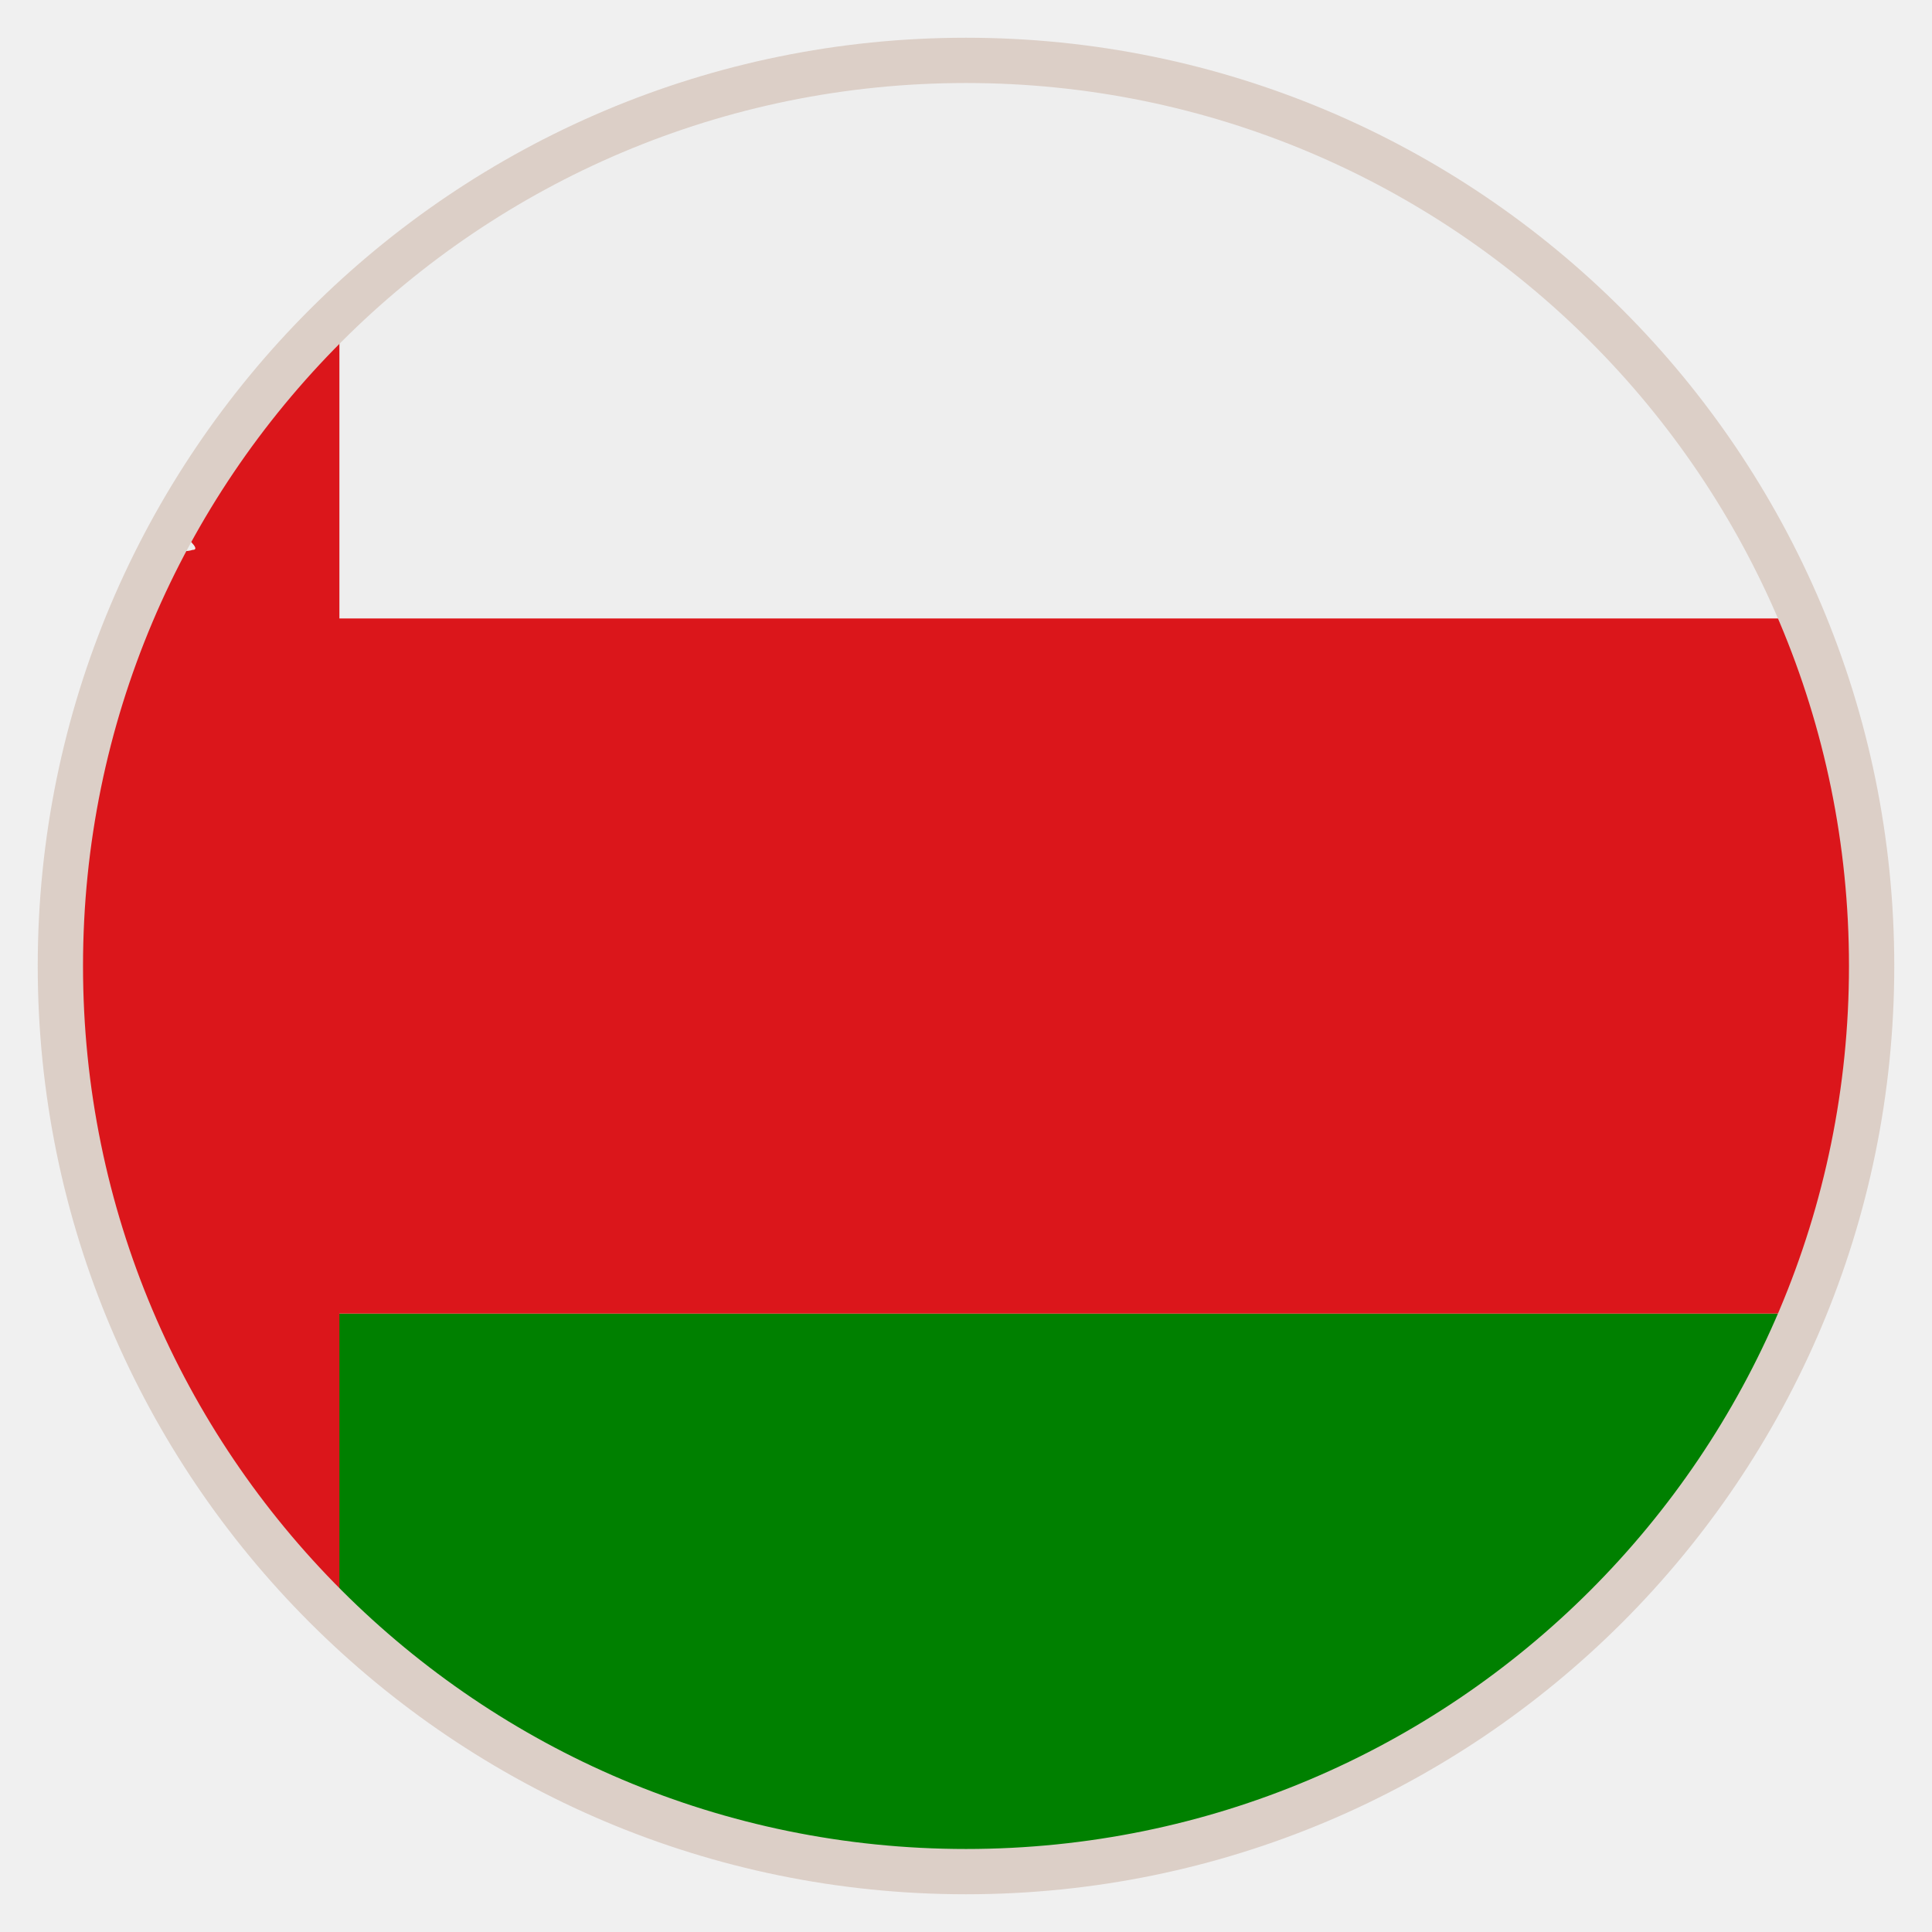
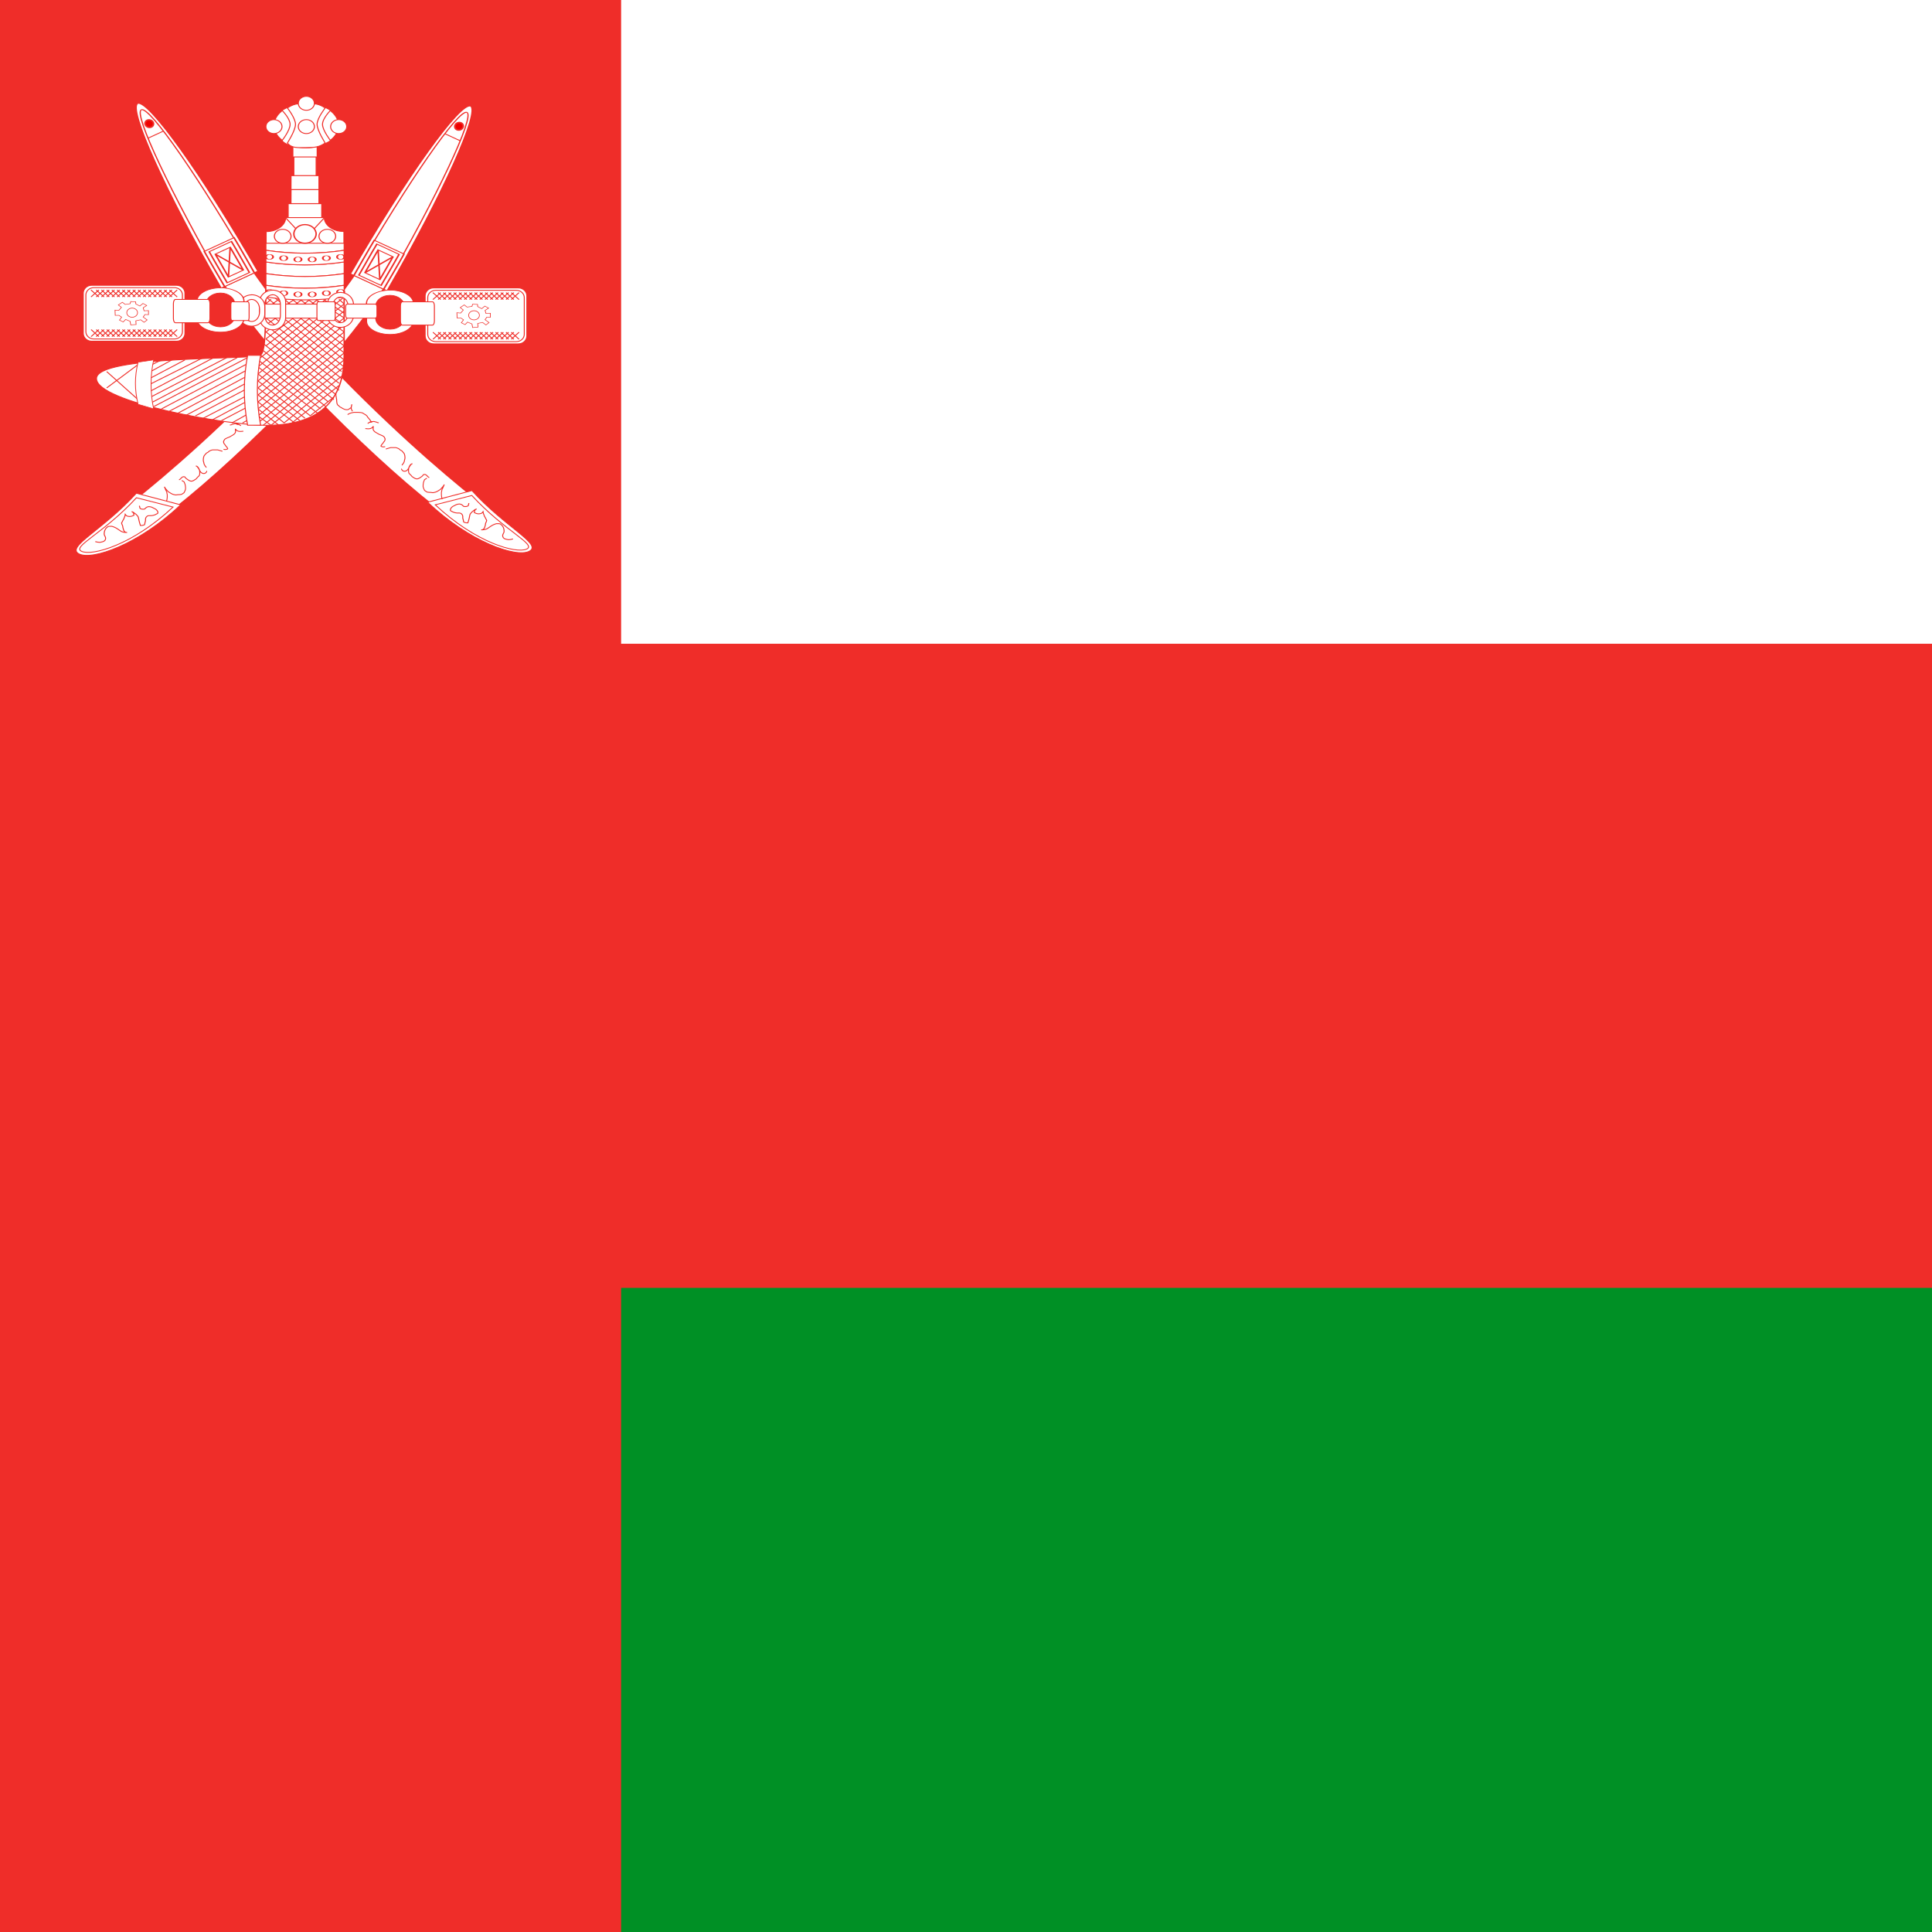
- <svg xmlns="http://www.w3.org/2000/svg" viewBox="0 0 64 64" width="64" height="64" role="img" aria-labelledby="title-om desc-om">
+ <svg xmlns="http://www.w3.org/2000/svg" id="flag-icons-om" viewBox="0 0 512 512">
  <defs>
-     <clipPath id="clip-om">
-       <circle cx="32" cy="32" r="30" />
+     <clipPath id="om-a">
+       <path fill-opacity=".7" d="M0 0h512v512H0z" />
    </clipPath>
  </defs>
-   <g clip-path="url(#clip-om)">
-     <rect width="64" height="64" fill="#FFFFFF" />
-     <g transform="matrix(0.1621622 0 0 -0.1621622 -9.513514 63.13514)">
-       <path d="M114 7V121H512V64Q512 40 495.5 23.5Q479 7 455 7Z" fill="#008000" />
-       <path d="M455 377Q479 377 495.5 360.5Q512 344 512 320V263H114V377Z" fill="#EEEEEE" />
-       <path d="M512 263V121H128V7H57Q33 7 16.5 23.5Q0 40 0 64V320Q0 344 16.5 360.5Q33 377 57 377H128V263Z" fill="#DB161B" />
-       <path d="M52 328Q57 317 55 316Q54 315 53.0 316.0Q52 317 50.5 319.0Q49 321 47 325Q37 344 39 345Q40 346 44.0 340.0Q48 334 52 328ZM78 333Q82 339 85.0 343.0Q88 347 89 346Q91 345 83 330Q80 324 77.0 320.0Q74 316 73 317Q70 318 78 333ZM70 320H58L62 340Q59 341 59 343Q59 348 63.5 348.0Q68 348 68 343Q68 341 66 340Z" fill="#EEEEEE" />
-       <path d="M95 281Q100 277 98 277Q95 276 89 279Q78 286 66 300Q64 297 61 297H57Q53 292 45.0 285.0Q37 278 33 278H28L30 280Q40 286 50 297Q44 297 39 299Q24 304 38 306L57 307V312H53V313H44V310H30V318H44V315H53H58V319H70V315H83V317H98V310H83V312H70Q70 309 69 305Q78 295 95 281Z" fill="#EEEEEE" />
+   <g clip-path="url(#om-a)">
+     <path fill="#ef2d29" fill-rule="evenodd" d="M-23.3-21.6h554.7v553H-23.3z" />
+     <path fill="#009025" fill-rule="evenodd" d="M164.6 341.3H541V549H164.6z" />
+     <path fill="#fff" fill-rule="evenodd" d="M164.6-19.4H541v190H164.6z" />
+     <g stroke="#ef2d28">
+       <g fill="#fff" fill-rule="evenodd" transform="matrix(.19516 0 0 .17447 109.2 -5.3)">
+         <rect width="138.2" height="85" x="17.7" y="467.7" stroke-width="1.4" rx="11.5" ry="12.1" />
+         <rect width="131.1" height="78" x="21.3" y="471.3" stroke-width="1pt" rx="10.9" ry="11.1" />
+         <path stroke-width="1pt" d="m65 396 9.7.5.4 5.8 8 5.3 6.2-6.7 7.5 5.3-7 5.8 1.7 8 8.8-.5V430l-7-.4-3.6 6.6 8 7.5-6.2 6.2-6.7-6.6-9.7 2.6.5 9.7-10.6 1-1.4-9.4-8.8-4.8-4.9 6.6-7.5-4.9 4.4-7.5-5.3-4.8H34l-.4-13.7 7.5.9 5.3-8-6.2-6.2 8-7 5.7 5.7 9.7-1.8z" transform="matrix(.68108 0 0 .5852 38 260.7)" />
+         <ellipse cx="68.9" cy="426.8" stroke-width="1pt" rx="11.1" ry="9.9" transform="matrix(.65819 0 0 .70224 38.8 209.6)" />
+         <path stroke-width="1pt" d="m39 474.8-10.7 10.6m17.8-10.6-10.7 10.6m17.7-10.6-10.6 10.6m17.7-10.6-10.6 10.6m17.7-10.6-10.6 10.6m17.7-10.6-10.6 10.6m17.7-10.6-10.6 10.6m17.7-10.6L78 485.4m17.7-10.6L85 485.4m17.8-10.6L92 485.4m17.7-10.6-10.6 10.6m17.7-10.6-10.6 10.6m-17.7-10.6L78 485.4m46-10.6-10.6 10.6m17.7-10.6-10.6 10.6m17.7-10.6-10.6 10.6m17.7-10.6-10.6 10.6m0-10.6 10.6 10.6m-17.7-10.6 10.6 10.6m-17.7-10.6 10.6 10.6m-17.7-10.6 10.6 10.6m-17.7-10.6 10.6 10.6m-17.7-10.6 10.6 10.6m-17.7-10.6 10.7 10.6M85 474.8l10.6 10.6m-17.8-10.6 10.7 10.6m-17.7-10.6 10.6 10.6m-17.7-10.6 10.6 10.6m-17.7-10.6 10.6 10.6M85 474.8l10.6 10.6m-46-10.6 10.5 10.6m-17.7-10.6 10.7 10.6m-17.8-10.6L46 485.4m-17.8-10.6L39 485.4m0 49.6-10.6 10.7M46 535l-10.7 10.7M53.2 535l-10.7 10.7M60.2 535l-10.6 10.7M67.3 535l-10.6 10.7M74.4 535l-10.6 10.7M81.5 535 71 545.7M88.6 535 78 545.7M95.7 535 85 545.7m17.7-10.7L92 545.7m18-10.7-10.7 10.7M117 535l-10.6 10.7M88.6 535 78 545.7m46-10.7-10.6 10.7m17.7-10.7-10.6 10.7m17.7-10.7-10.6 10.7m17.7-10.7-10.6 10.7m0-10.7 10.6 10.7M127.6 535l10.6 10.7M120.5 535l10.6 10.7M113.4 535l10.6 10.7M106.3 535l10.6 10.7M99.2 535l10.7 10.7M92 535l10.7 10.7M85 535l10.6 10.7M78 535l10.6 10.7M70.9 535l10.6 10.7M63.8 535l10.6 10.7M56.7 535l10.6 10.7M85.1 535l10.6 10.7m-46-10.7 10.5 10.7M42.5 535l10.7 10.7M35.4 535l10.7 10.7M28.4 535 39 545.7" />
+       </g>
+       <g fill="#fff" fill-rule="evenodd" transform="matrix(.19516 0 0 .17447 18.6 -6)">
+         <rect width="138.2" height="85" x="17.7" y="467.7" stroke-width="1.4" rx="11.5" ry="12.1" />
+         <rect width="131.1" height="78" x="21.3" y="471.3" stroke-width="1pt" rx="10.9" ry="11.1" />
+         <path stroke-width="1pt" d="m65 396 9.7.5.4 5.8 8 5.3 6.2-6.7 7.5 5.3-7 5.8 1.7 8 8.8-.5V430l-7-.4-3.6 6.6 8 7.5-6.2 6.2-6.7-6.6-9.7 2.6.5 9.7-10.6 1-1.4-9.4-8.8-4.8-4.9 6.6-7.5-4.9 4.4-7.5-5.3-4.8H34l-.4-13.7 7.5.9 5.3-8-6.2-6.2 8-7 5.7 5.7 9.7-1.8z" transform="matrix(.68108 0 0 .5852 38 260.7)" />
+         <ellipse cx="68.9" cy="426.8" stroke-width="1pt" rx="11.1" ry="9.9" transform="matrix(.65819 0 0 .70224 38.8 209.6)" />
+         <path stroke-width="1pt" d="m39 474.8-10.7 10.6m17.8-10.6-10.7 10.6m17.7-10.6-10.6 10.6m17.7-10.6-10.6 10.6m17.7-10.6-10.6 10.6m17.7-10.6-10.6 10.6m17.7-10.6-10.6 10.6m17.7-10.6L78 485.4m17.7-10.6L85 485.4m17.8-10.6L92 485.4m17.7-10.6-10.6 10.6m17.7-10.6-10.6 10.6m-17.7-10.6L78 485.4m46-10.6-10.6 10.6m17.7-10.6-10.6 10.6m17.7-10.6-10.6 10.6m17.7-10.6-10.6 10.6m0-10.6 10.6 10.6m-17.7-10.6 10.6 10.6m-17.7-10.6 10.6 10.6m-17.7-10.6 10.6 10.6m-17.7-10.6 10.6 10.6m-17.7-10.6 10.6 10.6m-17.7-10.6 10.7 10.6M85 474.8l10.6 10.6m-17.8-10.6 10.7 10.6m-17.7-10.6 10.6 10.6m-17.7-10.6 10.6 10.6m-17.7-10.6 10.6 10.6M85 474.8l10.6 10.6m-46-10.6 10.5 10.6m-17.7-10.6 10.7 10.6m-17.8-10.6L46 485.4m-17.8-10.6L39 485.4m0 49.6-10.6 10.7M46 535l-10.7 10.7M53.2 535l-10.7 10.7M60.2 535l-10.6 10.7M67.3 535l-10.6 10.7M74.4 535l-10.6 10.7M81.5 535 71 545.7M88.6 535 78 545.7M95.7 535 85 545.7m17.7-10.7L92 545.7m18-10.7-10.7 10.7M117 535l-10.6 10.7M88.6 535 78 545.7m46-10.7-10.6 10.7m17.7-10.7-10.6 10.7m17.7-10.7-10.6 10.7m17.7-10.7-10.6 10.7m0-10.7 10.6 10.7M127.6 535l10.6 10.7M120.5 535l10.6 10.7M113.4 535l10.6 10.7M106.3 535l10.6 10.7M99.2 535l10.7 10.7M92 535l10.7 10.7M85 535l10.6 10.7M78 535l10.6 10.7M70.9 535l10.6 10.7M63.8 535l10.6 10.7M56.7 535l10.6 10.7M85.1 535l10.6 10.7m-46-10.7 10.5 10.7M42.5 535l10.7 10.7M35.4 535l10.7 10.7M28.4 535 39 545.7" />
+       </g>
+       <path fill="#fff" fill-rule="evenodd" stroke-width="1pt" d="M538.6 531.5c1.7 166.6 24.8 202 3.5 202s-31.9-92.1-31.9-205.5 14.2-205.5 35.5-205.5-9 31.9-7.1 209z" transform="matrix(-.31598 -.12472 -.1982 .19883 340 68.2)" />
+       <path fill="#fff" fill-rule="evenodd" stroke-width="1.3" d="m545.7 779.5-60.3 17.7c56.7 60.3 120.5 85 138.2 74.4s-31.9-35.4-78-92z" transform="matrix(-.19516 0 0 .17447 142.6 -5.3)" />
+       <path fill="#fff" fill-rule="evenodd" stroke-width="1.3" d="m547.3 786.9-51 14.7c56.7 60.3 112.8 77.4 127.3 70 14.6-7.3-30.3-28-76.3-84.7z" transform="matrix(-.1901 0 0 .16776 140.2 -.1)" />
+       <path fill="none" stroke-width="1.8" d="M353.1 634.2c.2 1.3.8 7.1 1.3 9.4 0 3.2.3 5.6.6 8.1.8 2.2.7 4.2 3.1 5a10 10 0 0 0 5 4.4 28 28 0 0 0 6.3 3.8 12 12 0 0 0 7.5.6l5.6-4.4c.4-2 .8-4.9 1.3-6.9a33 33 0 0 0-1.3 8.2c.2 3 1.3 4.4 2.5 6.8" transform="matrix(-.13744 0 0 .12206 120.8 27.9)" />
+       <path fill="none" stroke-width="1.8" d="m389.4 681.7.6-.6c-1.5 1.5-.9.8 2.5-1.3q3.5-1.6 8.1-2.4h8.8c3.4 0 5.7.5 8.1 1.2 1.8 1.8 4.4 2.8 6.3 4.4a11 11 0 0 1 3.7 5c1.7 1.7 2.8 4.3 4.4 5.6.7 2.9 2.1 2.8 3.1 5-3 .2-5.3.6-6.9 2.5-2.6 1.3 2.2-1.3 3.2-2.5 2-.6 2.5-1.2 5.6-1.2 2.8-1 4.6.7 7.5 1.2 1.7 1 2.2 1.3 4.4 1.3" transform="matrix(-.13744 0 0 .12206 122.6 27.2)" />
+       <path fill="none" stroke-width="1.8" d="M438.1 724.9c1.3 0 7.1 1.1 9.4 0 2.6-.7 4-2 5.6-4.4.8-1.7 0 3 0 5 .3 3.7 1.4 3.7 3.2 6.2 1.8 1.2 3.7 2.8 5.6 3.8a18 18 0 0 0 5.6 3.1q3.2 1.3 5.6 3.1c2.1 1.5 2 3.3 3.2 5.7-.3 3-.8 4.8-2.5 6.2-.8 2.1-2.4 4.2-3.8 5.6-1.5 3-3.3 4.3.6 5 2.2 1 3.4.2 5.7 0" transform="matrix(-.13744 0 0 .12206 124.7 25.8)" />
+       <path fill="none" stroke-width="1.8" d="M480.6 771.7c1.6-.4 7-2.2 9.4-3.1h8.8c3.3.3 4 1.3 6.8 2.5 1.9 1.9 3.1 3.2 5.7 4.4 1.3 1.7 4 4.7 5 6.9a26 26 0 0 1 1.2 8c0 3.7-1 4.4-1.2 7.6a19 19 0 0 1-3.8 7.5q-.3 1-1.2 1.2" transform="matrix(-.13744 0 0 .12206 125 25.4)" />
+       <path fill="none" stroke-width="2.4" d="M538.1 818c.4 0 1.2 2 2.5 3.7 2.9 3 3.2 3.2 7.5 3.2 4-.2 3.5-1.6 6.3-2.5 1.3-2 2.9-3.6 4.4-6.3 1-1.6 1.9-4.1 3-5.6 1.2-1.9 2.6-3.3 3.8-5 1.2-.5 1.6-1 3.2-1.3-3.6.6-4 1.9-6.3 3.8l-3.1 5.6c-.4 2.7-1.2 4.8-1.3 8.1 0 3.5 0 5.9 1.3 8.8 1.5 1.5 2.5 3.1 4.4 4.4a37 37 0 0 1 4.3 5l5.7 3.7c1.8 1.1 3.9 2.2 6.8 2.5 3.7-.3 4.8-1.3 7.5-2.5 2.4-1.7 4.2-2.8 6.3-4.4a21 21 0 0 0 4.4-5c3.3-.8 5.5-.5 7.5 1.3a17 17 0 0 1 4.3 4.4c1 .5 2.8 2 3.8 2.5" transform="matrix(-.09758 0 0 .09635 107.4 46)" />
+       <path fill="none" stroke-width="1.9" d="M503.8 836.1c-.8.3-3.8 2.4-5 3.1-.8 2.7-2.1 4.1-2.5 7q-.9 4-.7 8.7c.7 3.2 2 5.5 3.2 8 2 1.4 3 2.4 5.6 3.8q3.6.7 8.1.7c2 .6 5.6.9 7.5 0 2.8-.4 4.9-1.5 6.9-2.5 2.3-1.3 3.7-2.6 6.2-3.8q2.1-2.6 5-5.6c1.6-2.1 2.7-3.3 3.8-5.6q-1.7 3.8-3.1 7.5c-1.5 2.6-2.3 3.6-2.5 6.8-1 2.6-.7 5.8-.7 8.8.3 2 .4 5.8 1.3 7.5v1.9" transform="matrix(-.12132 0 0 .12024 109.3 26.8)" />
+       <path fill="none" stroke-width="1.3" d="M541.3 799.2v.7q.2-2.6-.7 2.5c-1.1 1.4-4 1.8-6.2 1.2-2-1.7-2-3-5.6-3.7-3.6.2-5 1.2-7 2.5a10 10 0 0 0-5 4.3c-.7 2.1-1.1 3.6 1.3 4.4a15 15 0 0 0 7 2.5c2.8 0 4.9-.3 6.2 1.3 2 2 1.8 3.2 1.8 6.8.7 1.1.8 4.4 1.3 5.7a11 11 0 0 0 5.6 1.2c.7-2 1.4-5.4 1.9-7.5.5-2.2.6-5.4 1.9-6.9a17 17 0 0 1 4.3-4.4 8 8 0 0 1 3.8-2.4c-2.5 1.2-2.8 2.6-3.1 5.6 2.1 1 2.7 1.8 6.2 1.9 3.5-.3 4.3-1.2 5.6-3.2.3 3.2 1.3 4.2 2 7 1.2 1.8 1.7 3.7 3 6.2-.5 3-1.7 3.1-1.8 6.8-.8 2.5-.8 4.8-2.5 6.3-.8 1-1.4 1.1-3.2 1.2 3.6 0 5.8-.4 8.2-1.8l5-3.8a24 24 0 0 1 7.5-3.8c2.9 0 5-.3 6.2 1.3q2.6 2 3.8 6.3c.5 3.2.8 5.4-.7 7.5-1 2.4-1.3 3.3 0 6.2 1.5 2 3.6 2.3 7 3.1q3.6-.2 6.2-1.2" transform="matrix(-.19516 0 0 .17447 142.6 -5.3)" />
+       <g fill-rule="evenodd" stroke-width="1pt" transform="matrix(-.19516 0 0 .17447 142.6 -5.3)">
+         <path fill="#fff" d="M531.5 359.6c0-165.2 8-299.4 17.7-299.4 9.8 0 17.7 134.2 17.7 299.4z" transform="matrix(1.4216 -.73423 .46161 .89375 -716.8 541)" />
+         <path fill="#fff" d="M531.5 359.6c0-165.2 8-299.4 17.7-299.4 9.8 0 17.7 134.2 17.7 299.4" transform="matrix(1.1373 -.58739 .44532 .86221 -554.8 471.8)" />
+         <path fill="#fff" d="M563.4 301.2c.2 18.9 0 40.2 0 60.2H535c0-20-.2-41.3 0-60.2z" transform="matrix(1.4216 -.73423 .45889 .88849 -716.7 541.4)" />
+         <path fill="#fff" d="M559.8 304.7c.2 19 0 33.1 0 53.2h-21.2c0-20-.2-34.3 0-53.2z" transform="matrix(1.4216 -.73423 .45889 .88849 -716.7 541.4)" />
+         <path fill="#fff" d="M542.1 311.8h14.2v39h-14.2zm0 0 14.2 39m-14.2 0 14.2-39m-14.2-198.4h14.2" transform="matrix(1.4216 -.73423 .45889 .88849 -716.7 541.4)" />
+         <circle cx="545.7" cy="92.1" r="3.5" fill="#ef0000" transform="matrix(1.6046 .45375 -.36215 1.5787 -734.9 -170.8)" />
+       </g>
+       <path fill="#fff" fill-rule="evenodd" stroke-width="1pt" d="M538.6 531.5c1.7 166.6 24.8 202 3.5 202s-31.9-92.1-31.9-205.5 14.2-205.5 35.5-205.5-9 31.9-7.1 209z" transform="matrix(.31598 -.12472 .1982 .19883 -178.7 67.6)" />
+       <path fill="#fff" fill-rule="evenodd" stroke-width="1.3" d="m545.7 779.5-60.3 17.7c56.7 60.3 120.5 85 138.2 74.4s-31.9-35.4-78-92z" transform="matrix(.19516 0 0 .17447 18.6 -6)" />
+       <path fill="#fff" fill-rule="evenodd" stroke-width="1.3" d="m547.3 786.9-51 14.7c56.7 60.3 112.8 77.4 127.3 70 14.6-7.3-30.3-28-76.3-84.7z" transform="matrix(.1901 0 0 .16776 21 -.7)" />
+       <path fill="none" stroke-width="1.8" d="M353.1 634.2c.2 1.3.8 7.1 1.3 9.4 0 3.2.3 5.6.6 8.1.8 2.2.7 4.2 3.1 5a10 10 0 0 0 5 4.4 28 28 0 0 0 6.3 3.8 12 12 0 0 0 7.5.6l5.6-4.4c.4-2 .8-4.9 1.3-6.9a33 33 0 0 0-1.3 8.2c.2 3 1.3 4.4 2.5 6.8" transform="matrix(.13744 0 0 .12206 40.5 27.3)" />
+       <path fill="none" stroke-width="1.8" d="m389.4 681.7.6-.6c-1.5 1.5-.9.8 2.5-1.3q3.5-1.6 8.1-2.4h8.8c3.4 0 5.7.5 8.1 1.2 1.8 1.8 4.4 2.8 6.3 4.4a11 11 0 0 1 3.7 5c1.7 1.7 2.8 4.3 4.4 5.6.7 2.9 2.1 2.8 3.1 5-3 .2-5.3.6-6.9 2.5-2.6 1.3 2.2-1.3 3.2-2.5 2-.6 2.5-1.2 5.6-1.2 2.8-1 4.6.7 7.5 1.2 1.7 1 2.2 1.3 4.4 1.3" transform="matrix(.13744 0 0 .12206 38.7 26.6)" />
+       <path fill="none" stroke-width="1.8" d="M438.1 724.9c1.3 0 7.1 1.1 9.4 0 2.6-.7 4-2 5.6-4.4.8-1.7 0 3 0 5 .3 3.7 1.4 3.7 3.2 6.2 1.8 1.2 3.7 2.8 5.6 3.8a18 18 0 0 0 5.6 3.1q3.2 1.3 5.6 3.1c2.1 1.5 2 3.3 3.2 5.7-.3 3-.8 4.8-2.5 6.2-.8 2.1-2.4 4.2-3.8 5.6-1.5 3-3.3 4.3.6 5 2.2 1 3.4.2 5.7 0" transform="matrix(.13744 0 0 .12206 36.6 25.1)" />
+       <path fill="none" stroke-width="1.8" d="M480.6 771.7c1.6-.4 7-2.2 9.4-3.1h8.8c3.3.3 4 1.3 6.8 2.5 1.9 1.9 3.1 3.2 5.7 4.4 1.3 1.7 4 4.7 5 6.9a26 26 0 0 1 1.2 8c0 3.7-1 4.4-1.2 7.6a19 19 0 0 1-3.8 7.5q-.3 1-1.2 1.2" transform="matrix(.13744 0 0 .12206 36.2 24.8)" />
+       <path fill="none" stroke-width="2.4" d="M538.1 818c.4 0 1.2 2 2.5 3.7 2.9 3 3.2 3.2 7.5 3.2 4-.2 3.5-1.6 6.3-2.5 1.3-2 2.9-3.6 4.4-6.3 1-1.6 1.9-4.1 3-5.6 1.2-1.9 2.6-3.3 3.8-5 1.2-.5 1.6-1 3.2-1.3-3.6.6-4 1.9-6.3 3.8l-3.1 5.6c-.4 2.7-1.2 4.8-1.3 8.1 0 3.5 0 5.9 1.3 8.8 1.5 1.5 2.5 3.1 4.4 4.4a37 37 0 0 1 4.3 5l5.7 3.7c1.8 1.1 3.9 2.2 6.8 2.5 3.7-.3 4.8-1.3 7.5-2.5 2.4-1.7 4.2-2.8 6.3-4.4a21 21 0 0 0 4.4-5c3.3-.8 5.5-.5 7.5 1.3a17 17 0 0 1 4.3 4.4c1 .5 2.8 2 3.8 2.5" transform="matrix(.09758 0 0 .09635 53.8 45.4)" />
+       <path fill="none" stroke-width="1.9" d="M503.8 836.1c-.8.3-3.8 2.4-5 3.1-.8 2.7-2.1 4.1-2.5 7q-.9 4-.7 8.7c.7 3.2 2 5.5 3.2 8 2 1.4 3 2.4 5.6 3.8q3.6.7 8.1.7c2 .6 5.6.9 7.5 0 2.8-.4 4.9-1.5 6.9-2.5 2.3-1.3 3.7-2.6 6.2-3.8q2.1-2.6 5-5.6c1.6-2.1 2.7-3.3 3.8-5.6q-1.7 3.8-3.1 7.5c-1.5 2.6-2.3 3.6-2.5 6.8-1 2.6-.7 5.8-.7 8.8.3 2 .4 5.8 1.3 7.5v1.9" transform="matrix(.12132 0 0 .12024 52 26.2)" />
+       <path fill="none" stroke-width="1.3" d="M541.3 799.2v.7q.2-2.6-.7 2.5c-1.1 1.4-4 1.8-6.2 1.2-2-1.7-2-3-5.6-3.7-3.6.2-5 1.2-7 2.5a10 10 0 0 0-5 4.3c-.7 2.1-1.1 3.6 1.3 4.4a15 15 0 0 0 7 2.5c2.8 0 4.9-.3 6.2 1.3 2 2 1.8 3.2 1.8 6.8.7 1.1.8 4.4 1.3 5.7a11 11 0 0 0 5.6 1.2c.7-2 1.4-5.4 1.9-7.5.5-2.2.6-5.4 1.9-6.9a17 17 0 0 1 4.3-4.4 8 8 0 0 1 3.8-2.4c-2.5 1.2-2.8 2.6-3.1 5.6 2.1 1 2.7 1.8 6.2 1.9 3.5-.3 4.3-1.2 5.6-3.2.3 3.2 1.3 4.2 2 7 1.2 1.8 1.7 3.7 3 6.2-.5 3-1.7 3.1-1.8 6.8-.8 2.5-.8 4.8-2.5 6.3-.8 1-1.4 1.1-3.2 1.2 3.6 0 5.8-.4 8.2-1.8l5-3.8a24 24 0 0 1 7.5-3.8c2.9 0 5-.3 6.2 1.3q2.6 2 3.8 6.3c.5 3.2.8 5.4-.7 7.5-1 2.4-1.3 3.3 0 6.2 1.5 2 3.6 2.3 7 3.1q3.6-.2 6.2-1.2" transform="matrix(.19516 0 0 .17447 18.6 -6)" />
+       <g fill-rule="evenodd" stroke-width="1pt" transform="matrix(.19516 0 0 .17447 18.6 -6)">
+         <path fill="#fff" d="M531.5 359.6c0-165.2 8-299.4 17.7-299.4 9.8 0 17.7 134.2 17.7 299.4z" transform="matrix(1.4216 -.73423 .46161 .89375 -716.8 541)" />
+         <path fill="#fff" d="M531.5 359.6c0-165.2 8-299.4 17.7-299.4 9.8 0 17.7 134.2 17.7 299.4" transform="matrix(1.1373 -.58739 .44532 .86221 -554.8 471.8)" />
+         <path fill="#fff" d="M563.4 301.2c.2 18.9 0 40.2 0 60.2H535c0-20-.2-41.3 0-60.2z" transform="matrix(1.4216 -.73423 .45889 .88849 -716.7 541.4)" />
+         <path fill="#fff" d="M559.8 304.7c.2 19 0 33.1 0 53.2h-21.2c0-20-.2-34.3 0-53.2z" transform="matrix(1.4216 -.73423 .45889 .88849 -716.7 541.4)" />
+         <path fill="#fff" d="M542.1 311.8h14.2v39h-14.2zm0 0 14.2 39m-14.2 0 14.2-39m-14.2-198.4h14.2" transform="matrix(1.4216 -.73423 .45889 .88849 -716.7 541.4)" />
+         <circle cx="545.7" cy="92.1" r="3.5" fill="#ef0000" transform="matrix(1.6046 .45375 -.36215 1.5787 -734.9 -170.8)" />
+       </g>
+       <g fill="#fff" fill-rule="evenodd" transform="matrix(.19516 0 0 .17447 18.6 -6)">
+         <path stroke-width="1pt" d="M305.6 396.9c0 124 .5 170.7-5.6 177.1-5.8 6.9-167.1 0-167.1 35.4s132.8 71 172.7 71q79.8 0 79.7-106.4V397h-79.7z" transform="matrix(1.3333 0 0 1 -141.7 0)" />
+         <path stroke-width="1pt" d="M265.8 396.9v17.7a321 321 0 0 0 106.2 0v-17.7a321 321 0 0 1-106.2 0z" transform="matrix(1 0 0 .99999 0 35.4)" />
+         <path stroke-width="1pt" d="M265.8 396.9v17.7a321 321 0 0 0 106.2 0v-17.7a321 321 0 0 1-106.2 0z" transform="scale(1 .99999)" />
+         <path stroke-width="1pt" d="M265.8 396.9v17.7a321 321 0 0 0 106.2 0v-17.7a321 321 0 0 1-106.2 0z" transform="matrix(1 0 0 .99999 0 17.7)" />
+         <path stroke-width="1pt" d="M265.8 396.9v17.7a321 321 0 0 0 106.2 0v-17.7a321 321 0 0 1-106.2 0z" transform="matrix(1 0 0 .99999 0 53.1)" />
+         <ellipse cx="256.9" cy="210.8" stroke-width="4.5" rx="8.9" ry="26.6" transform="matrix(.54545 0 0 .14383 130.5 394.3)" />
+         <ellipse cx="292.3" cy="246.3" stroke-width="4.5" rx="8.9" ry="26.6" transform="matrix(.54545 0 0 .14383 130.5 391.1)" />
+         <ellipse cx="327.8" cy="264" stroke-width="4.5" rx="8.9" ry="26.6" transform="matrix(.54545 0 0 .14383 130.5 390.5)" />
+         <ellipse cx="363.2" cy="264" stroke-width="4.5" rx="8.9" ry="26.6" transform="matrix(.54545 0 0 .14383 130.5 390.5)" />
+         <ellipse cx="398.6" cy="246.3" stroke-width="4.5" rx="8.9" ry="26.6" transform="matrix(.54545 0 0 .14383 130.5 391.1)" />
+         <ellipse cx="434.1" cy="210.8" stroke-width="4.5" rx="8.9" ry="26.6" transform="matrix(.54545 0 0 .14383 130.5 394.3)" />
+         <path stroke-width="1pt" d="M265.8 485.4 372 581.1m-95.6-95.7 95.7 85M290.5 489l81.6 70.9m-71-71 71 60.3M311.8 489l60.2 49.6M322.4 489l49.6 39m-39-39 39 28.3M343.8 489l28.4 21.2M354.3 489l17.8 14.2M365 489l7 7m-106.2 0L372 591.8m0-106.3L255 591.7m106.3-106.3-102.7 92.2m88.6-88.6-81.5 70.8m70.8-70.8-70.8 60.2M326 489l-60.2 49.6m49.6-49.6-49.6 39m39-39-39 28.3M294 489l-28.3 21.2m17.7-21.2-17.7 14.2m7-14.2-7 7m106.3 0L255 602.5m117-95.7L255 613m117-95.7L255 623.6m117-95.7L255 634.4m117-95.7L255 644.9m117-95.7L255 655.5m117-95.7L255 666.1m117-95.6L255 676.8m117-95.7-109.9 99.2M372 591.7l-99.2 88.6m95.6-74.4-78 70.9M365 620l-63.8 56.7m56.7-39-32 28.3m-60.1-159.4 102.7 92.1m-102.7-81.5 102.7 92.2M265.8 528l99.2 88.5m-99.2-78 99.2 88.7m-99.2-78 95.6 85m-99.2-77.9 95.7 85M262.2 567l88.6 78m-92.1-71 88.6 78M255 581l85 74.4m-85-63.8 81.5 70.9M255 602.3l71 63.7" />
+         <path stroke-width="1pt" d="M265.8 396.9v17.7a321 321 0 0 0 106.2 0v-17.7a321 321 0 0 1-106.2 0z" transform="matrix(1 0 0 .99999 0 70.9)" />
+         <path stroke-width="1pt" d="m255.1 613 63.8 56.7m-63.8-46 56.7 49.5m-56.7-39 49.6 42.6m-49.6-32 35.5 32M255 655.5l28.4 24.8M255 666.1l17.7 14.2" />
+         <ellipse cx="256.9" cy="210.8" stroke-width="4.5" rx="8.9" ry="26.6" transform="matrix(.54545 0 0 .14383 130.5 447.5)" />
+         <ellipse cx="292.3" cy="246.3" stroke-width="4.5" rx="8.9" ry="26.6" transform="matrix(.54545 0 0 .14383 130.5 444.3)" />
+         <ellipse cx="327.8" cy="264" stroke-width="4.5" rx="8.9" ry="26.6" transform="matrix(.54545 0 0 .14383 130.5 443.6)" />
+         <ellipse cx="363.2" cy="264" stroke-width="4.5" rx="8.9" ry="26.6" transform="matrix(.54545 0 0 .14383 130.5 443.6)" />
+         <ellipse cx="398.6" cy="246.3" stroke-width="4.5" rx="8.9" ry="26.6" transform="matrix(.54545 0 0 .14383 130.5 444.3)" />
+         <ellipse cx="434.1" cy="210.8" stroke-width="4.5" rx="8.9" ry="26.6" transform="matrix(.54545 0 0 .14383 130.5 447.5)" />
+         <path stroke-width="1pt" d="m113.4 652 127.5-74.4m-134.6 70.8 120.5-70.8m-124 63.7 109.8-63.7M99.2 634.3l95.7-56.7M92 627.2l88.6-49.6m-85 39 60.2-35.5M92 609.4l46-28.3m-46 17.7 32-17.7m0 74.4 120.4-70.9M134.7 659 248 591.7m-102.7 70.9 106.3-63.8m-95.7 67.3 88.6-53.1M170 666.1l78-46m-67.4 49.6 67.3-39m-56.7 42.5 53.2-31.9m-39 32 42.5-24.9m-28.3 28.4L248 659m-14 17.8 17.7-10.6" />
+         <path stroke-width="1pt" d="M265.8 396.9v17.7a321 321 0 0 0 106.2 0v-17.7a321 321 0 0 1-106.2 0z" transform="matrix(0 1 -.99999 0 655.5 308.3)" />
+         <path stroke-width="1pt" d="m49.6 623.6 42.5-35.4m-42.5 10.6 42.5 42.5" />
+         <path stroke-width="1pt" d="m260.1 388 5.6 26.6c35.5 5.9 65.3 5.9 100.8 0l11.1-26.6c-35.4 5.9-82 5.9-117.5 0z" transform="matrix(0 .63333 -.8 0 423.8 416.3)" />
+         <path stroke-width="1pt" d="M258.7 350.8v-17.9c-10.7.2-17.8-10.5-17.8-21.2l-35.4.1c0 10.6-7 21.3-17.7 21.3v17.7z" transform="matrix(1.4983 0 0 1 -15.6 53.1)" />
+         <path stroke-width="1.4" d="M296 343.7h45.6V365H296zm3.9-21.3h37.9v21.3h-38zm0-21.2h37.9v21.2h-38zm3.8-28.4H334v28.4h-30.3zm-1.3-24.8h33v24.8h-33z" />
+         <ellipse cx="237.4" cy="161.2" stroke-width="1pt" rx="42.5" ry="33.7" transform="matrix(1.0333 0 0 1 75.3 63.8)" />
+         <path stroke-width="1pt" d="M258.7 159.4c0 9.3 10.6 24.8 10.6 24.8-7.7 6.2-20.2 10.7-31.9 10.7s-26.3-2.6-31.9-10.7c0 0 10.6-15.4 10.6-24.7s-10.6-21.3-10.6-21.3a55 55 0 0 1 32-10.6c11.6 0 24 4.5 31.8 10.6 0 0-10.6 12-10.6 21.3z" transform="matrix(1.0333 0 0 1 75.3 63.8)" />
+         <path stroke-width="1pt" d="M251.6 159.4c0 9.3 10.6 28.4 10.6 28.4-7.7 6-13 7-24.8 7s-19.2 1.1-24.8-7c0 0 10.6-19 10.6-28.4s-10.6-24.8-10.6-24.8c7.7-6 13-7 24.8-7 11.7 0 17.1 1 24.8 7 0 0-10.6 15.5-10.6 24.8z" transform="matrix(1.0333 0 0 1 75.3 63.8)" />
+         <circle cx="194.9" cy="166.5" r="10.6" stroke-width="1pt" transform="matrix(1.0333 0 0 1 75.3 60.2)" />
+         <circle cx="194.9" cy="166.5" r="10.6" stroke-width="1pt" transform="matrix(1.0333 0 0 1 163.2 60.2)" />
+         <circle cx="194.9" cy="166.5" r="10.6" stroke-width="1pt" transform="matrix(1.0333 0 0 1 119.3 60.2)" />
+         <circle cx="194.9" cy="166.5" r="10.6" stroke-width="1pt" transform="matrix(1.0333 0 0 1 119.3 24.8)" />
+         <circle cx="194.9" cy="166.5" r="10.6" stroke-width="1pt" transform="matrix(1.0702 0 0 1 80 226.8)" />
+         <circle cx="194.9" cy="166.5" r="10.6" stroke-width="1pt" transform="matrix(1.0702 0 0 1 140.6 226.8)" />
+         <path stroke-width="1pt" d="M212.6 311.8h49.6l-24.8 31.9z" transform="matrix(1.0702 0 0 1 64.8 53.1)" />
+         <circle cx="194.9" cy="166.5" r="10.6" stroke-width="1pt" transform="matrix(1.427 0 0 1.3333 40.7 167.7)" />
+       </g>
+       <g fill="#fff" fill-rule="evenodd" transform="matrix(.19516 0 0 .17447 18.3 -10.9)">
+         <rect width="81.5" height="21.3" x="262.2" y="524.4" stroke-width="1.3" rx="4.4" ry="3.8" />
+         <path stroke-width="1.3" d="M368.5 506.7c-9.8 0-17.7 8.3-17.7 18.5v16.1a18 18 0 0 0 17.7 18.5 18 18 0 0 0 17.7-18.5v-16a18 18 0 0 0-17.7-18.6zm0 7c-5.9 0-10.6 6.7-10.6 14.9v9.3c0 8.2 4.7 14.8 10.6 14.8s10.6-6.6 10.6-14.8v-9.3c0-8.2-4.7-14.8-10.6-14.8zm-92.1-3.5c-6 0-10.6 6.6-10.6 14.9v16.4c0 8.2 4.7 14.8 10.6 14.8s10.6-6.6 10.6-14.8V525c0-8.3-4.7-14.9-10.6-14.9zm0-7a18 18 0 0 0-17.7 18.5v23.2a18 18 0 0 0 17.7 18.5c9.8 0 17.7-8.3 17.7-18.5v-23.2a18 18 0 0 0-17.7-18.6z" />
+         <path stroke-width="1.3" d="M248 517.3c-5.9 0-10.6 6.6-10.6 14.8v3.9c0 8.2 4.7 14.8 10.6 14.8 6 0 10.7-6.6 10.7-14.8v-3.9c0-8.2-4.8-14.8-10.7-14.8zm0-7a18 18 0 0 0-17.7 18.5v10.6a18 18 0 0 0 17.7 18.5c9.8 0 17.8-8.3 17.8-18.5v-10.6a18 18 0 0 0-17.8-18.6z" />
+         <path stroke-width=".9" d="M478.4 237.4c-6 0-10.7 6.6-10.7 14.8v16.5c0 8.1 4.8 14.8 10.7 14.8s10.6-6.6 10.6-14.9v-16.4c0-8.2-4.8-14.8-10.6-14.8zm0-7a18 18 0 0 0-17.8 18.4V272a18 18 0 0 0 17.7 18.6c9.9 0 17.8-8.3 17.8-18.6v-23.2a18 18 0 0 0-17.7-18.5z" transform="matrix(1.8 0 0 1.1176 -655.5 242.2)" />
+         <path stroke-width=".9" d="M478.4 237.4c-6 0-10.7 6.6-10.7 14.8v16.5c0 8.1 4.8 14.8 10.7 14.8s10.6-6.6 10.6-14.9v-16.4c0-8.2-4.8-14.8-10.6-14.8zm0-7a18 18 0 0 0-17.8 18.4V272a18 18 0 0 0 17.7 18.6c9.9 0 17.8-8.3 17.8-18.6v-23.2a18 18 0 0 0-17.7-18.5z" transform="matrix(1.8 0 0 1.1176 -425.2 245.7)" />
+         <rect width="42.5" height="21.3" x="375.6" y="524.4" stroke-width="1.3" rx="2.3" ry="3.8" />
+         <rect width="24.8" height="28.4" x="336.6" y="520.9" stroke-width="1.3" rx="1.4" ry="5" />
+         <rect width="24.8" height="28.4" x="219.7" y="520.9" stroke-width="1.3" rx="1.4" ry="5" />
+         <rect width="49.6" height="35.4" x="141.7" y="517.3" stroke-width="1.3" rx="2.7" ry="6.3" />
+         <rect width="46.1" height="35.4" x="450" y="520.9" stroke-width="1.3" rx="2.5" ry="6.3" />
+       </g>
    </g>
  </g>
-   <circle cx="32" cy="32" r="30" fill="none" stroke="#DCCFC7" stroke-width="1.5" />
</svg>
